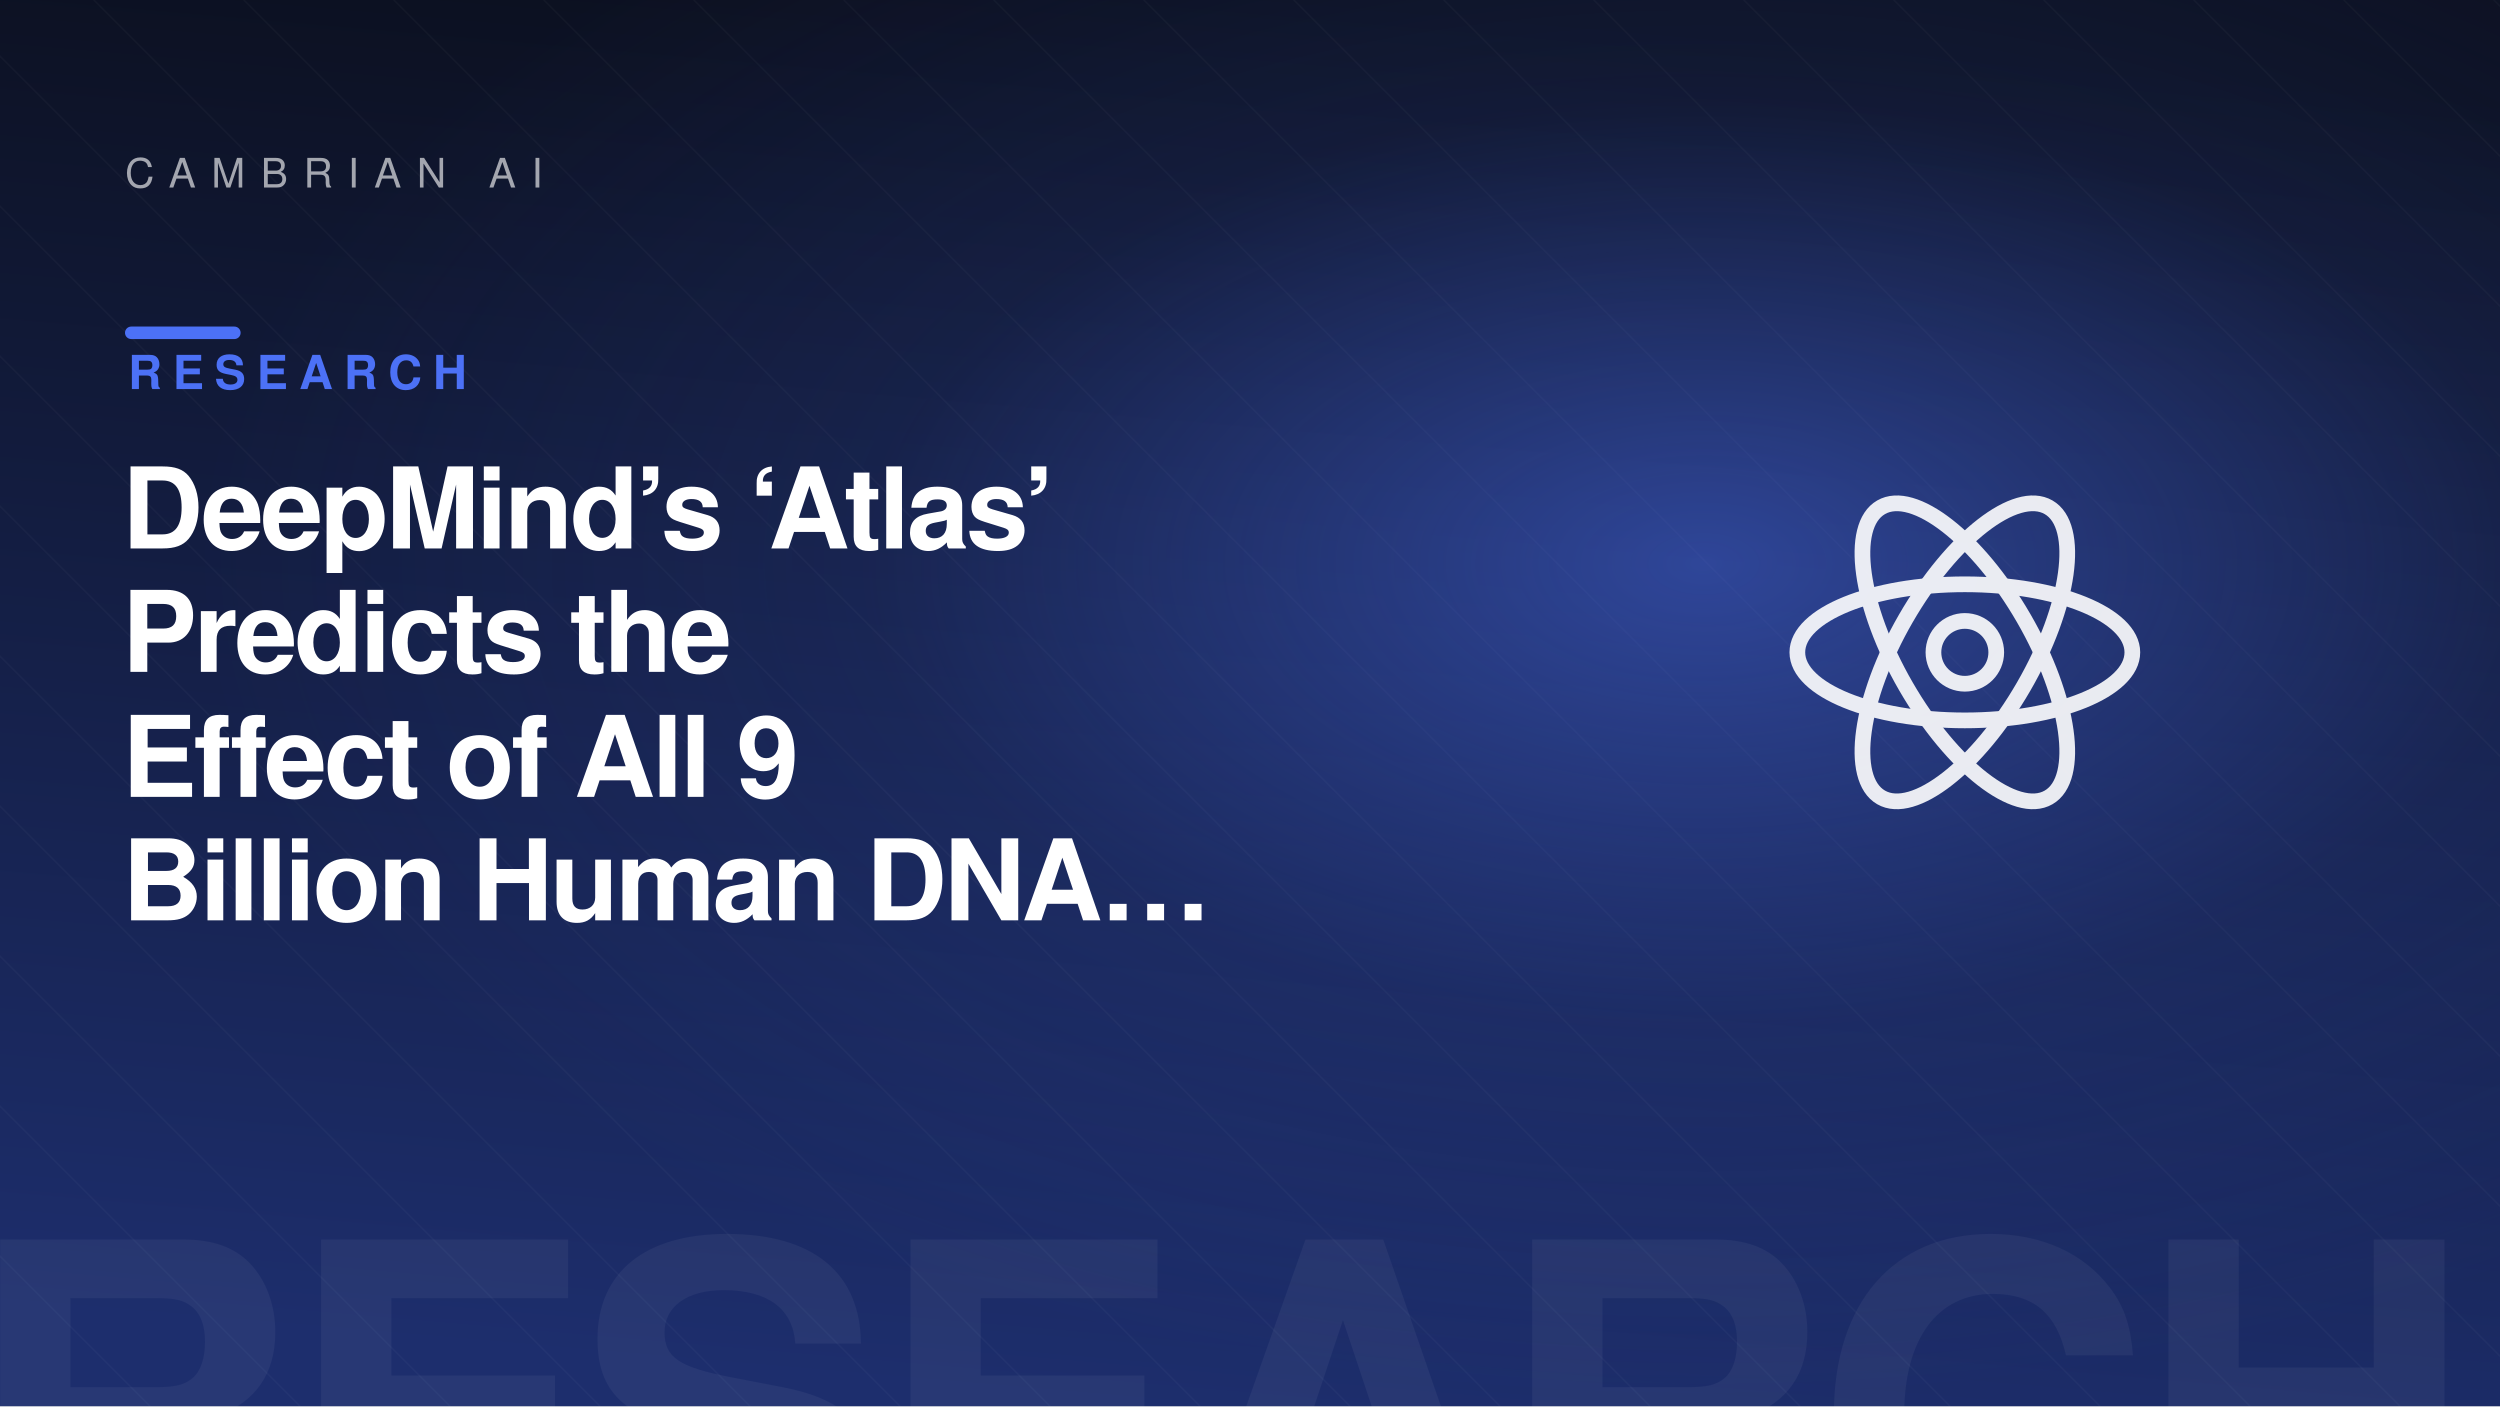
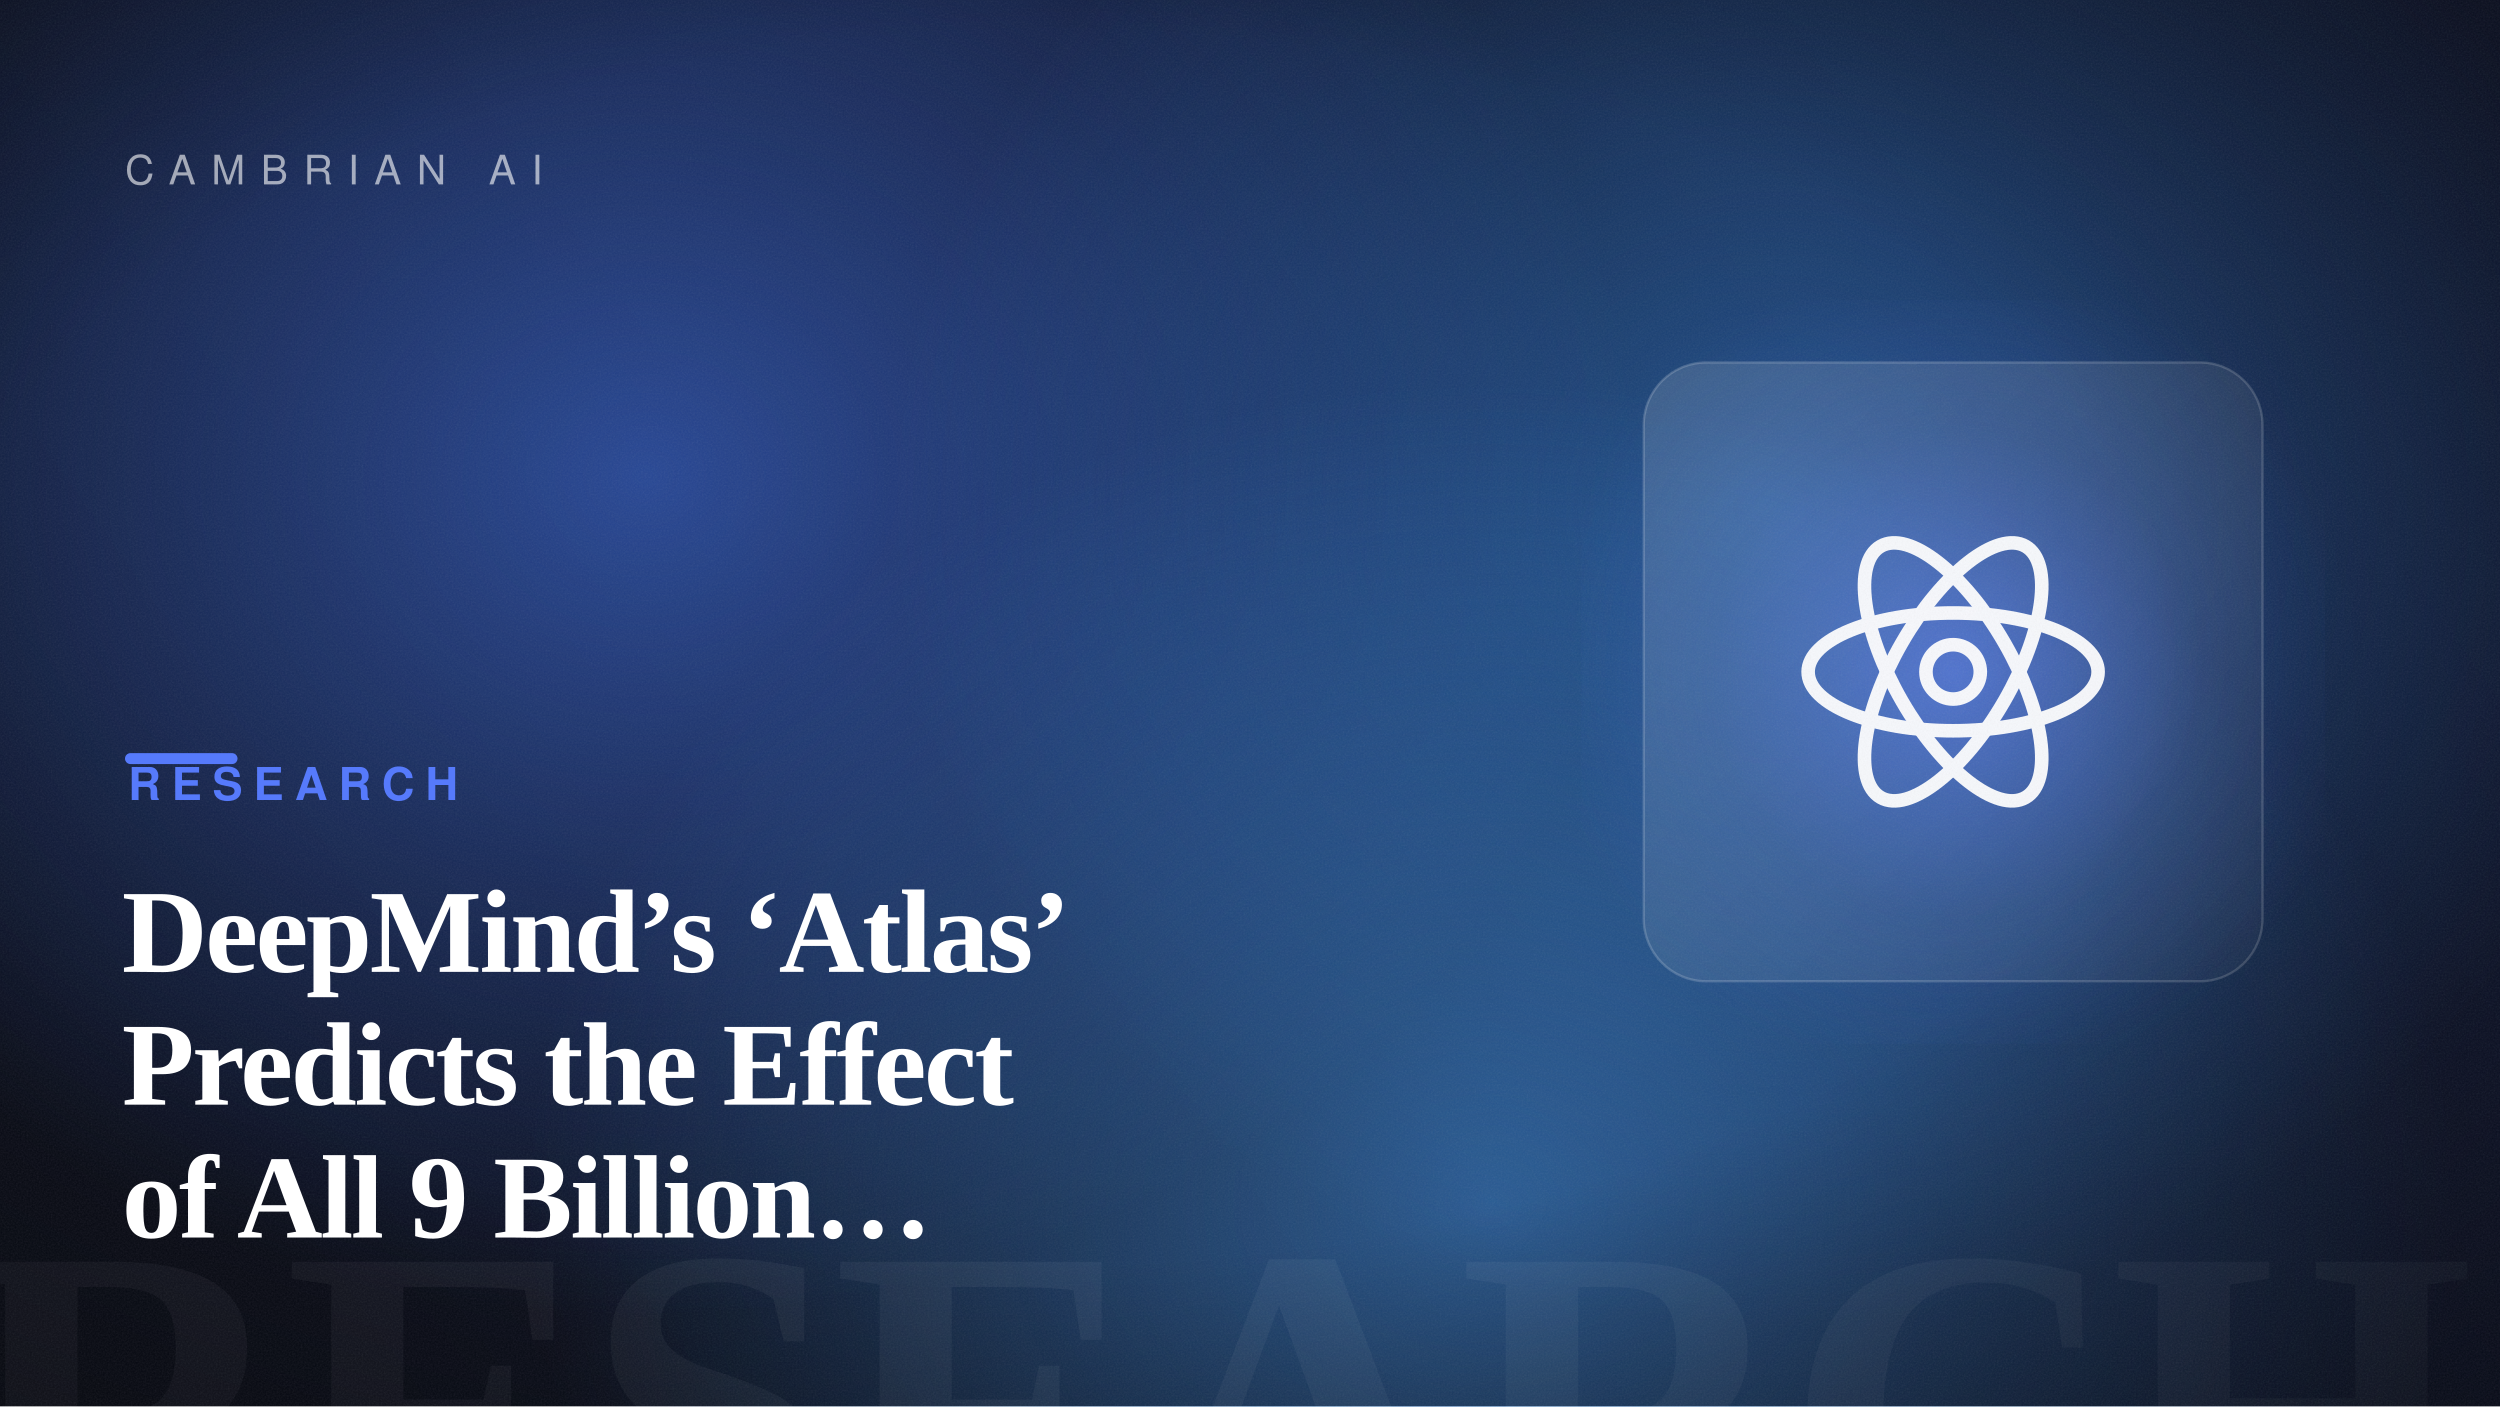
<svg xmlns="http://www.w3.org/2000/svg" width="1600" height="900" viewBox="0 0 1600 900" role="img" aria-label="DeepMind’s ‘Atlas’ Predicts the Effect of All 9 Billion Human DNA Mutations">
  <defs>
-     <linearGradient id="bg" gradientTransform="rotate(98 0.5 0.5)">
-       <stop offset="0" stop-color="hsl(227, 44%, 8%)" />
-       <stop offset="1" stop-color="hsl(227, 58%, 27%)" />
+     <linearGradient id="bg" gradientTransform="rotate(-22 0.5 0.5)">
+       <stop offset="0" stop-color="hsl(227, 48%, 6%)" />
+       <stop offset="1" stop-color="hsl(227, 54%, 13%)" />
    </linearGradient>
-     <radialGradient id="glow" cx="68%" cy="40%" r="60%">
-       <stop offset="0" stop-color="hsl(227, 90%, 63%)" stop-opacity="0.5" />
-       <stop offset="55%" stop-color="hsl(227, 90%, 63%)" stop-opacity="0.1" />
-       <stop offset="100%" stop-color="hsl(227, 90%, 63%)" stop-opacity="0" />
+     <radialGradient id="b1">
+       <stop offset="0" stop-color="hsl(222, 88%, 60%)" stop-opacity="0.55" />
+       <stop offset="100%" stop-color="hsl(222, 88%, 60%)" stop-opacity="0" />
    </radialGradient>
+     <radialGradient id="b2">
+       <stop offset="0" stop-color="hsl(211, 82%, 56%)" stop-opacity="0.5" />
+       <stop offset="100%" stop-color="hsl(211, 82%, 56%)" stop-opacity="0" />
+     </radialGradient>
+     <radialGradient id="b3">
+       <stop offset="0" stop-color="hsl(210, 92%, 62%)" stop-opacity="0.5" />
+       <stop offset="100%" stop-color="hsl(210, 92%, 62%)" stop-opacity="0" />
+     </radialGradient>
+     <radialGradient id="cardGlow" cx="50%" cy="50%" r="55%">
+       <stop offset="0" stop-color="hsl(227, 95%, 66%)" stop-opacity="0.6" />
+       <stop offset="60%" stop-color="hsl(227, 95%, 66%)" stop-opacity="0.12" />
+       <stop offset="100%" stop-color="hsl(227, 95%, 66%)" stop-opacity="0" />
+     </radialGradient>
+     <radialGradient id="vignette" cx="42%" cy="46%" r="80%">
+       <stop offset="55%" stop-color="#000" stop-opacity="0" />
+       <stop offset="100%" stop-color="#000" stop-opacity="0.5" />
+     </radialGradient>
+     <linearGradient id="glass" x1="0" y1="0" x2="1" y2="1">
+       <stop offset="0" stop-color="#ffffff" stop-opacity="0.14" />
+       <stop offset="1" stop-color="#ffffff" stop-opacity="0.03" />
+     </linearGradient>
+     <filter id="grain">
+       <feTurbulence type="fractalNoise" baseFrequency="0.9" numOctaves="2" stitchTiles="stitch" result="n" />
+       <feColorMatrix in="n" type="saturate" values="0" />
+     </filter>
  </defs>
  <rect width="1600" height="900" fill="url(#bg)" />
-   <g>
-     <line x1="-900" y1="0" x2="0" y2="900" stroke="#ffffff" stroke-width="1" opacity="0.028" />
-     <line x1="-804" y1="0" x2="96" y2="900" stroke="#ffffff" stroke-width="1" opacity="0.028" />
-     <line x1="-708" y1="0" x2="192" y2="900" stroke="#ffffff" stroke-width="1" opacity="0.028" />
-     <line x1="-612" y1="0" x2="288" y2="900" stroke="#ffffff" stroke-width="1" opacity="0.028" />
-     <line x1="-516" y1="0" x2="384" y2="900" stroke="#ffffff" stroke-width="1" opacity="0.028" />
-     <line x1="-420" y1="0" x2="480" y2="900" stroke="#ffffff" stroke-width="1" opacity="0.028" />
-     <line x1="-324" y1="0" x2="576" y2="900" stroke="#ffffff" stroke-width="1" opacity="0.028" />
-     <line x1="-228" y1="0" x2="672" y2="900" stroke="#ffffff" stroke-width="1" opacity="0.028" />
-     <line x1="-132" y1="0" x2="768" y2="900" stroke="#ffffff" stroke-width="1" opacity="0.028" />
-     <line x1="-36" y1="0" x2="864" y2="900" stroke="#ffffff" stroke-width="1" opacity="0.028" />
-     <line x1="60" y1="0" x2="960" y2="900" stroke="#ffffff" stroke-width="1" opacity="0.028" />
-     <line x1="156" y1="0" x2="1056" y2="900" stroke="#ffffff" stroke-width="1" opacity="0.028" />
-     <line x1="252" y1="0" x2="1152" y2="900" stroke="#ffffff" stroke-width="1" opacity="0.028" />
-     <line x1="348" y1="0" x2="1248" y2="900" stroke="#ffffff" stroke-width="1" opacity="0.028" />
-     <line x1="444" y1="0" x2="1344" y2="900" stroke="#ffffff" stroke-width="1" opacity="0.028" />
-     <line x1="540" y1="0" x2="1440" y2="900" stroke="#ffffff" stroke-width="1" opacity="0.028" />
-     <line x1="636" y1="0" x2="1536" y2="900" stroke="#ffffff" stroke-width="1" opacity="0.028" />
-     <line x1="732" y1="0" x2="1632" y2="900" stroke="#ffffff" stroke-width="1" opacity="0.028" />
-     <line x1="828" y1="0" x2="1728" y2="900" stroke="#ffffff" stroke-width="1" opacity="0.028" />
-     <line x1="924" y1="0" x2="1824" y2="900" stroke="#ffffff" stroke-width="1" opacity="0.028" />
-     <line x1="1020" y1="0" x2="1920" y2="900" stroke="#ffffff" stroke-width="1" opacity="0.028" />
-     <line x1="1116" y1="0" x2="2016" y2="900" stroke="#ffffff" stroke-width="1" opacity="0.028" />
-     <line x1="1212" y1="0" x2="2112" y2="900" stroke="#ffffff" stroke-width="1" opacity="0.028" />
-     <line x1="1308" y1="0" x2="2208" y2="900" stroke="#ffffff" stroke-width="1" opacity="0.028" />
-     <line x1="1404" y1="0" x2="2304" y2="900" stroke="#ffffff" stroke-width="1" opacity="0.028" />
-     <line x1="1500" y1="0" x2="2400" y2="900" stroke="#ffffff" stroke-width="1" opacity="0.028" />
-     <line x1="1596" y1="0" x2="2496" y2="900" stroke="#ffffff" stroke-width="1" opacity="0.028" />
-   </g>
-   <text x="1584" y="1012" text-anchor="end" font-family="Helvetica, Arial, sans-serif" font-size="300" font-weight="800" letter-spacing="-10" fill="#ffffff" opacity="0.05">RESEARCH</text>
-   <rect width="1600" height="900" fill="url(#glow)" />
-   <g transform="translate(1090 250) scale(3.35)" fill="none" stroke="#ffffff" stroke-width="3" stroke-linecap="round" stroke-linejoin="round" opacity="0.9">
+   <ellipse cx="412" cy="304" rx="640" ry="540" fill="url(#b1)" />
+   <ellipse cx="1135" cy="325" rx="560" ry="520" fill="url(#b2)" />
+   <ellipse cx="954" cy="768" rx="620" ry="520" fill="url(#b3)" />
+   <text x="1584" y="1004" text-anchor="end" font-family="Georgia, 'Times New Roman', serif" font-size="300" font-weight="700" letter-spacing="-8" fill="#ffffff" opacity="0.05">RESEARCH</text>
+   <rect x="1012" y="192" width="476" height="476" fill="url(#cardGlow)" />
+   <rect x="1052" y="232" width="396" height="396" rx="40" fill="url(#glass)" stroke="#ffffff" stroke-opacity="0.18" stroke-width="1.5" />
+   <g transform="translate(1105 285) scale(2.9)" fill="none" stroke="#ffffff" stroke-width="3" stroke-linecap="round" stroke-linejoin="round" opacity="0.95">
    <circle cx="50" cy="50" r="6" />
    <ellipse cx="50" cy="50" rx="32" ry="13" />
    <ellipse cx="50" cy="50" rx="32" ry="13" transform="rotate(60 50 50)" />
    <ellipse cx="50" cy="50" rx="32" ry="13" transform="rotate(120 50 50)" />
  </g>
-   <text x="80" y="120" font-family="Helvetica, Arial, sans-serif" font-size="26" letter-spacing="10" fill="#ffffff" opacity="0.62">CAMBRIAN AI</text>
-   <rect x="80" y="209" width="74" height="8" rx="4" fill="hsl(227, 90%, 63%)" />
-   <text x="82" y="249" font-family="Helvetica, Arial, sans-serif" font-size="30" font-weight="700" letter-spacing="7" fill="hsl(227, 90%, 63%)">RESEARCH</text>
-   <text x="78" y="351" font-family="Helvetica, Arial, sans-serif" font-size="72" font-weight="700" letter-spacing="-2" fill="#ffffff">DeepMind’s ‘Atlas’</text>
-   <text x="78" y="430" font-family="Helvetica, Arial, sans-serif" font-size="72" font-weight="700" letter-spacing="-2" fill="#ffffff">Predicts the</text>
-   <text x="78" y="510" font-family="Helvetica, Arial, sans-serif" font-size="72" font-weight="700" letter-spacing="-2" fill="#ffffff">Effect of All 9</text>
-   <text x="78" y="589" font-family="Helvetica, Arial, sans-serif" font-size="72" font-weight="700" letter-spacing="-2" fill="#ffffff">Billion Human DNA…</text>
+   <rect width="1600" height="900" fill="url(#vignette)" />
+   <rect width="1600" height="900" filter="url(#grain)" opacity="0.09" />
+   <text x="80" y="118" font-family="Helvetica, Arial, sans-serif" font-size="26" letter-spacing="10" fill="#ffffff" opacity="0.6">CAMBRIAN AI</text>
+   <rect x="80" y="482" width="72" height="7" rx="3.5" fill="hsl(227, 95%, 66%)" />
+   <text x="82" y="512" font-family="Helvetica, Arial, sans-serif" font-size="29" font-weight="700" letter-spacing="7" fill="hsl(227, 95%, 66%)">RESEARCH</text>
+   <text x="78" y="622" font-family="Georgia, 'Times New Roman', serif" font-size="76" font-weight="600" letter-spacing="-1.5" fill="#ffffff">DeepMind’s ‘Atlas’</text>
+   <text x="78" y="707" font-family="Georgia, 'Times New Roman', serif" font-size="76" font-weight="600" letter-spacing="-1.5" fill="#ffffff">Predicts the Effect</text>
+   <text x="78" y="792" font-family="Georgia, 'Times New Roman', serif" font-size="76" font-weight="600" letter-spacing="-1.5" fill="#ffffff">of All 9 Billion…</text>
</svg>
